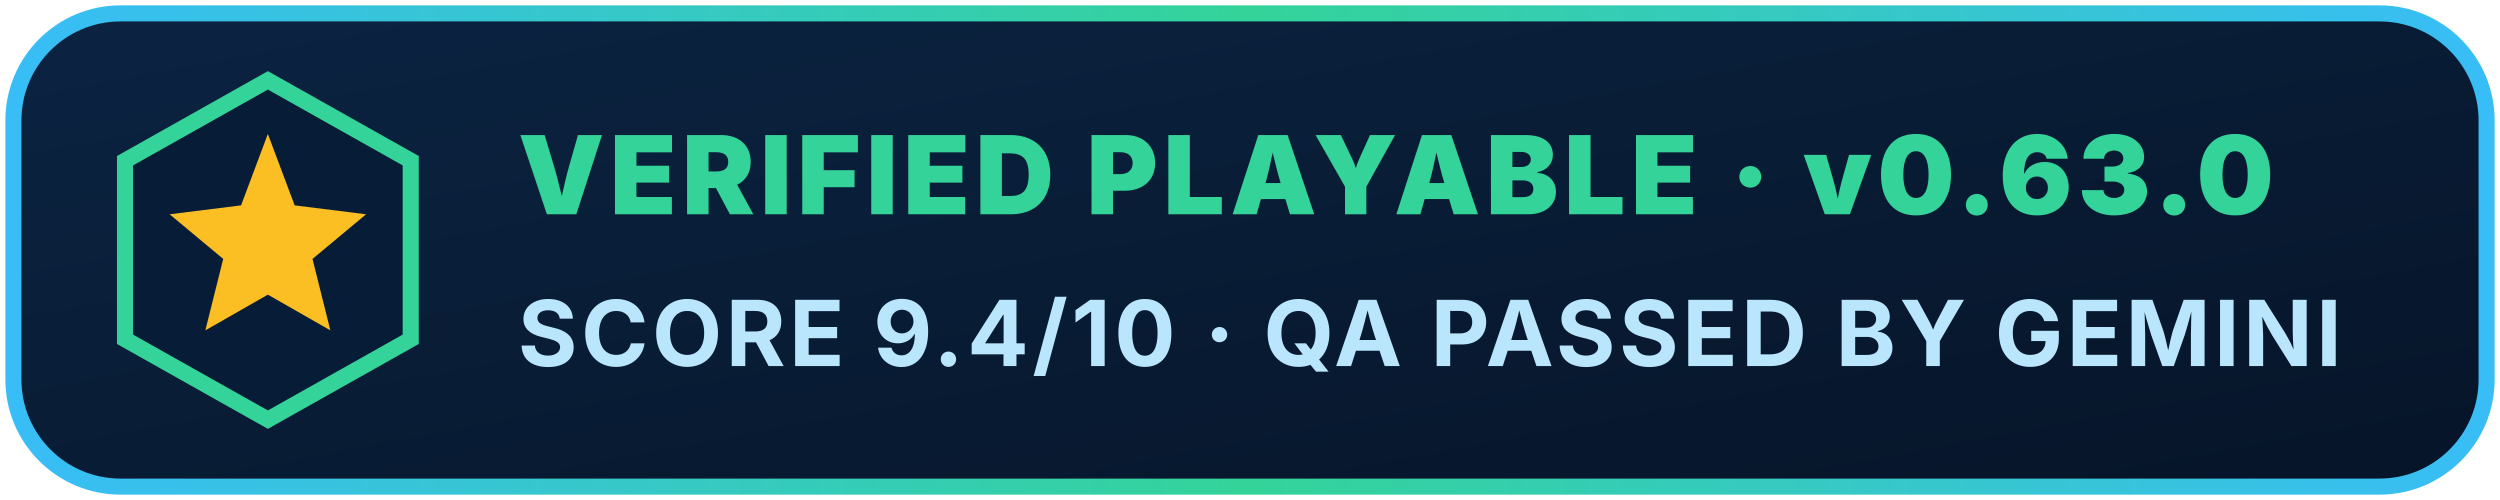
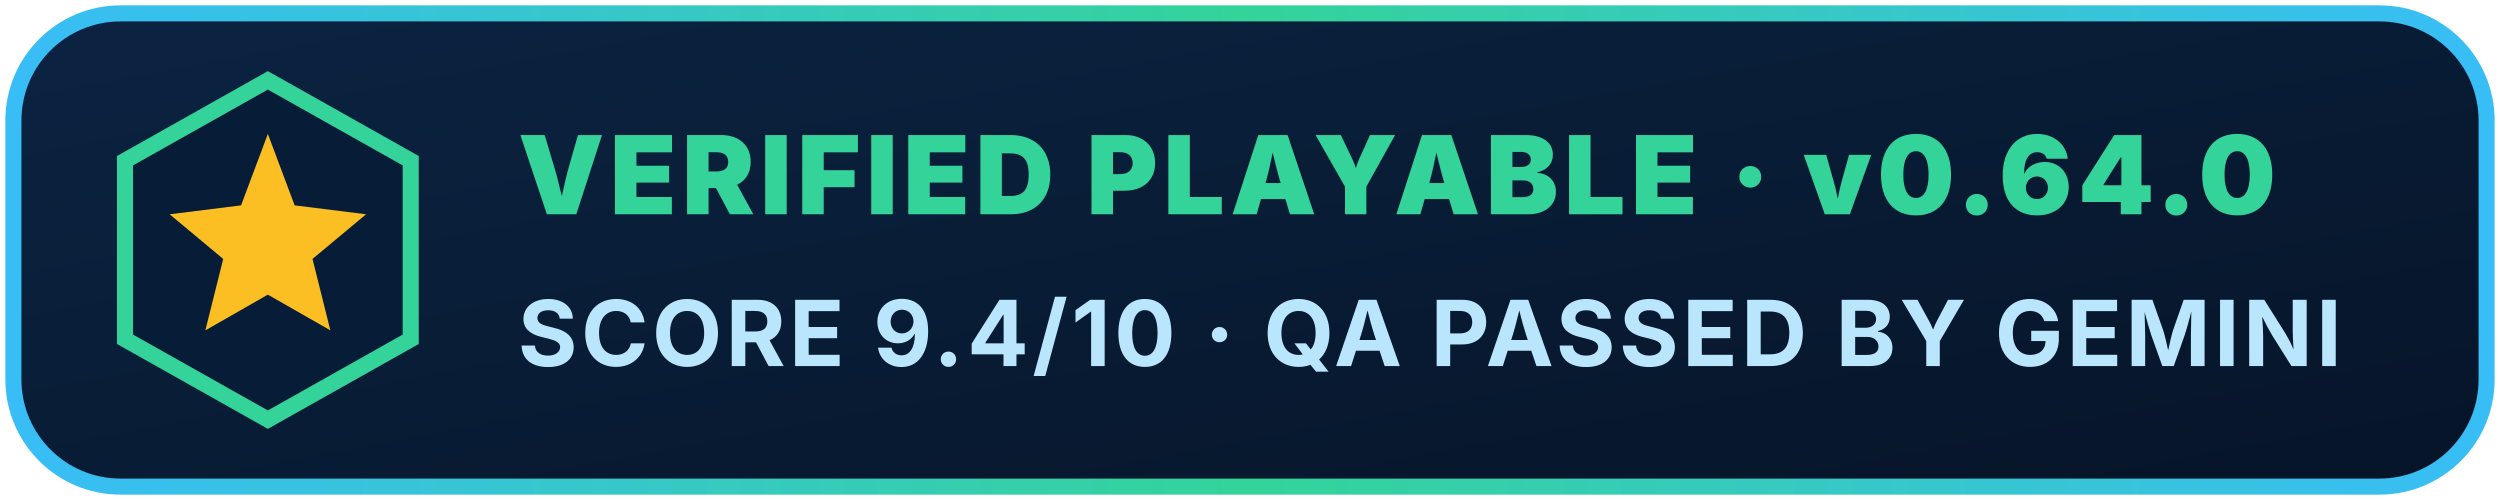
- <svg xmlns="http://www.w3.org/2000/svg" viewBox="0 0 280 56" width="280" height="56" role="img" aria-label="NET FORGE v0.63.0 Verified Playable - Score 9.4/10 - Tested by Gemini QA Passed">
+ <svg xmlns="http://www.w3.org/2000/svg" viewBox="0 0 280 56" width="280" height="56" role="img" aria-label="NET FORGE v0.64.0 Verified Playable - Score 9.4/10 - Tested by Gemini QA Passed">
  <defs>
    <linearGradient id="bgb" x1="0" y1="0" x2="1" y2="1">
      <stop offset="0%" stop-color="#0b2442" />
      <stop offset="100%" stop-color="#061428" />
    </linearGradient>
    <linearGradient id="rimb" x1="0" y1="0" x2="1" y2="0">
      <stop offset="0%" stop-color="#38bdf8" />
      <stop offset="50%" stop-color="#34d399" />
      <stop offset="100%" stop-color="#38bdf8" />
    </linearGradient>
  </defs>
  <rect x="1.5" y="1.5" width="277" height="53" rx="12" fill="url(#bgb)" stroke="url(#rimb)" stroke-width="1.8" />
  <polygon points="30,9 46,18 46,38 30,47 14,38 14,18" fill="#071c36" stroke="#34d399" stroke-width="1.8" />
  <polygon points="30,15 33,23 41,24 35,29 37,37 30,33 23,37 25,29 19,24 27,23" fill="#fbbf24" />
-   <text x="58" y="24" font-family="system-ui,-apple-system,sans-serif" font-size="12.2" font-weight="900" fill="#34d399" letter-spacing="0.6">VERIFIED PLAYABLE · v0.63.0</text>
+   <text x="58" y="24" font-family="system-ui,-apple-system,sans-serif" font-size="12.2" font-weight="900" fill="#34d399" letter-spacing="0.6">VERIFIED PLAYABLE · v0.64.0</text>
  <text x="58" y="41" font-family="system-ui,-apple-system,sans-serif" font-size="10.2" font-weight="700" fill="#bae6fd" letter-spacing="0.4">SCORE 9.4/10 · QA PASSED BY GEMINI</text>
</svg>
